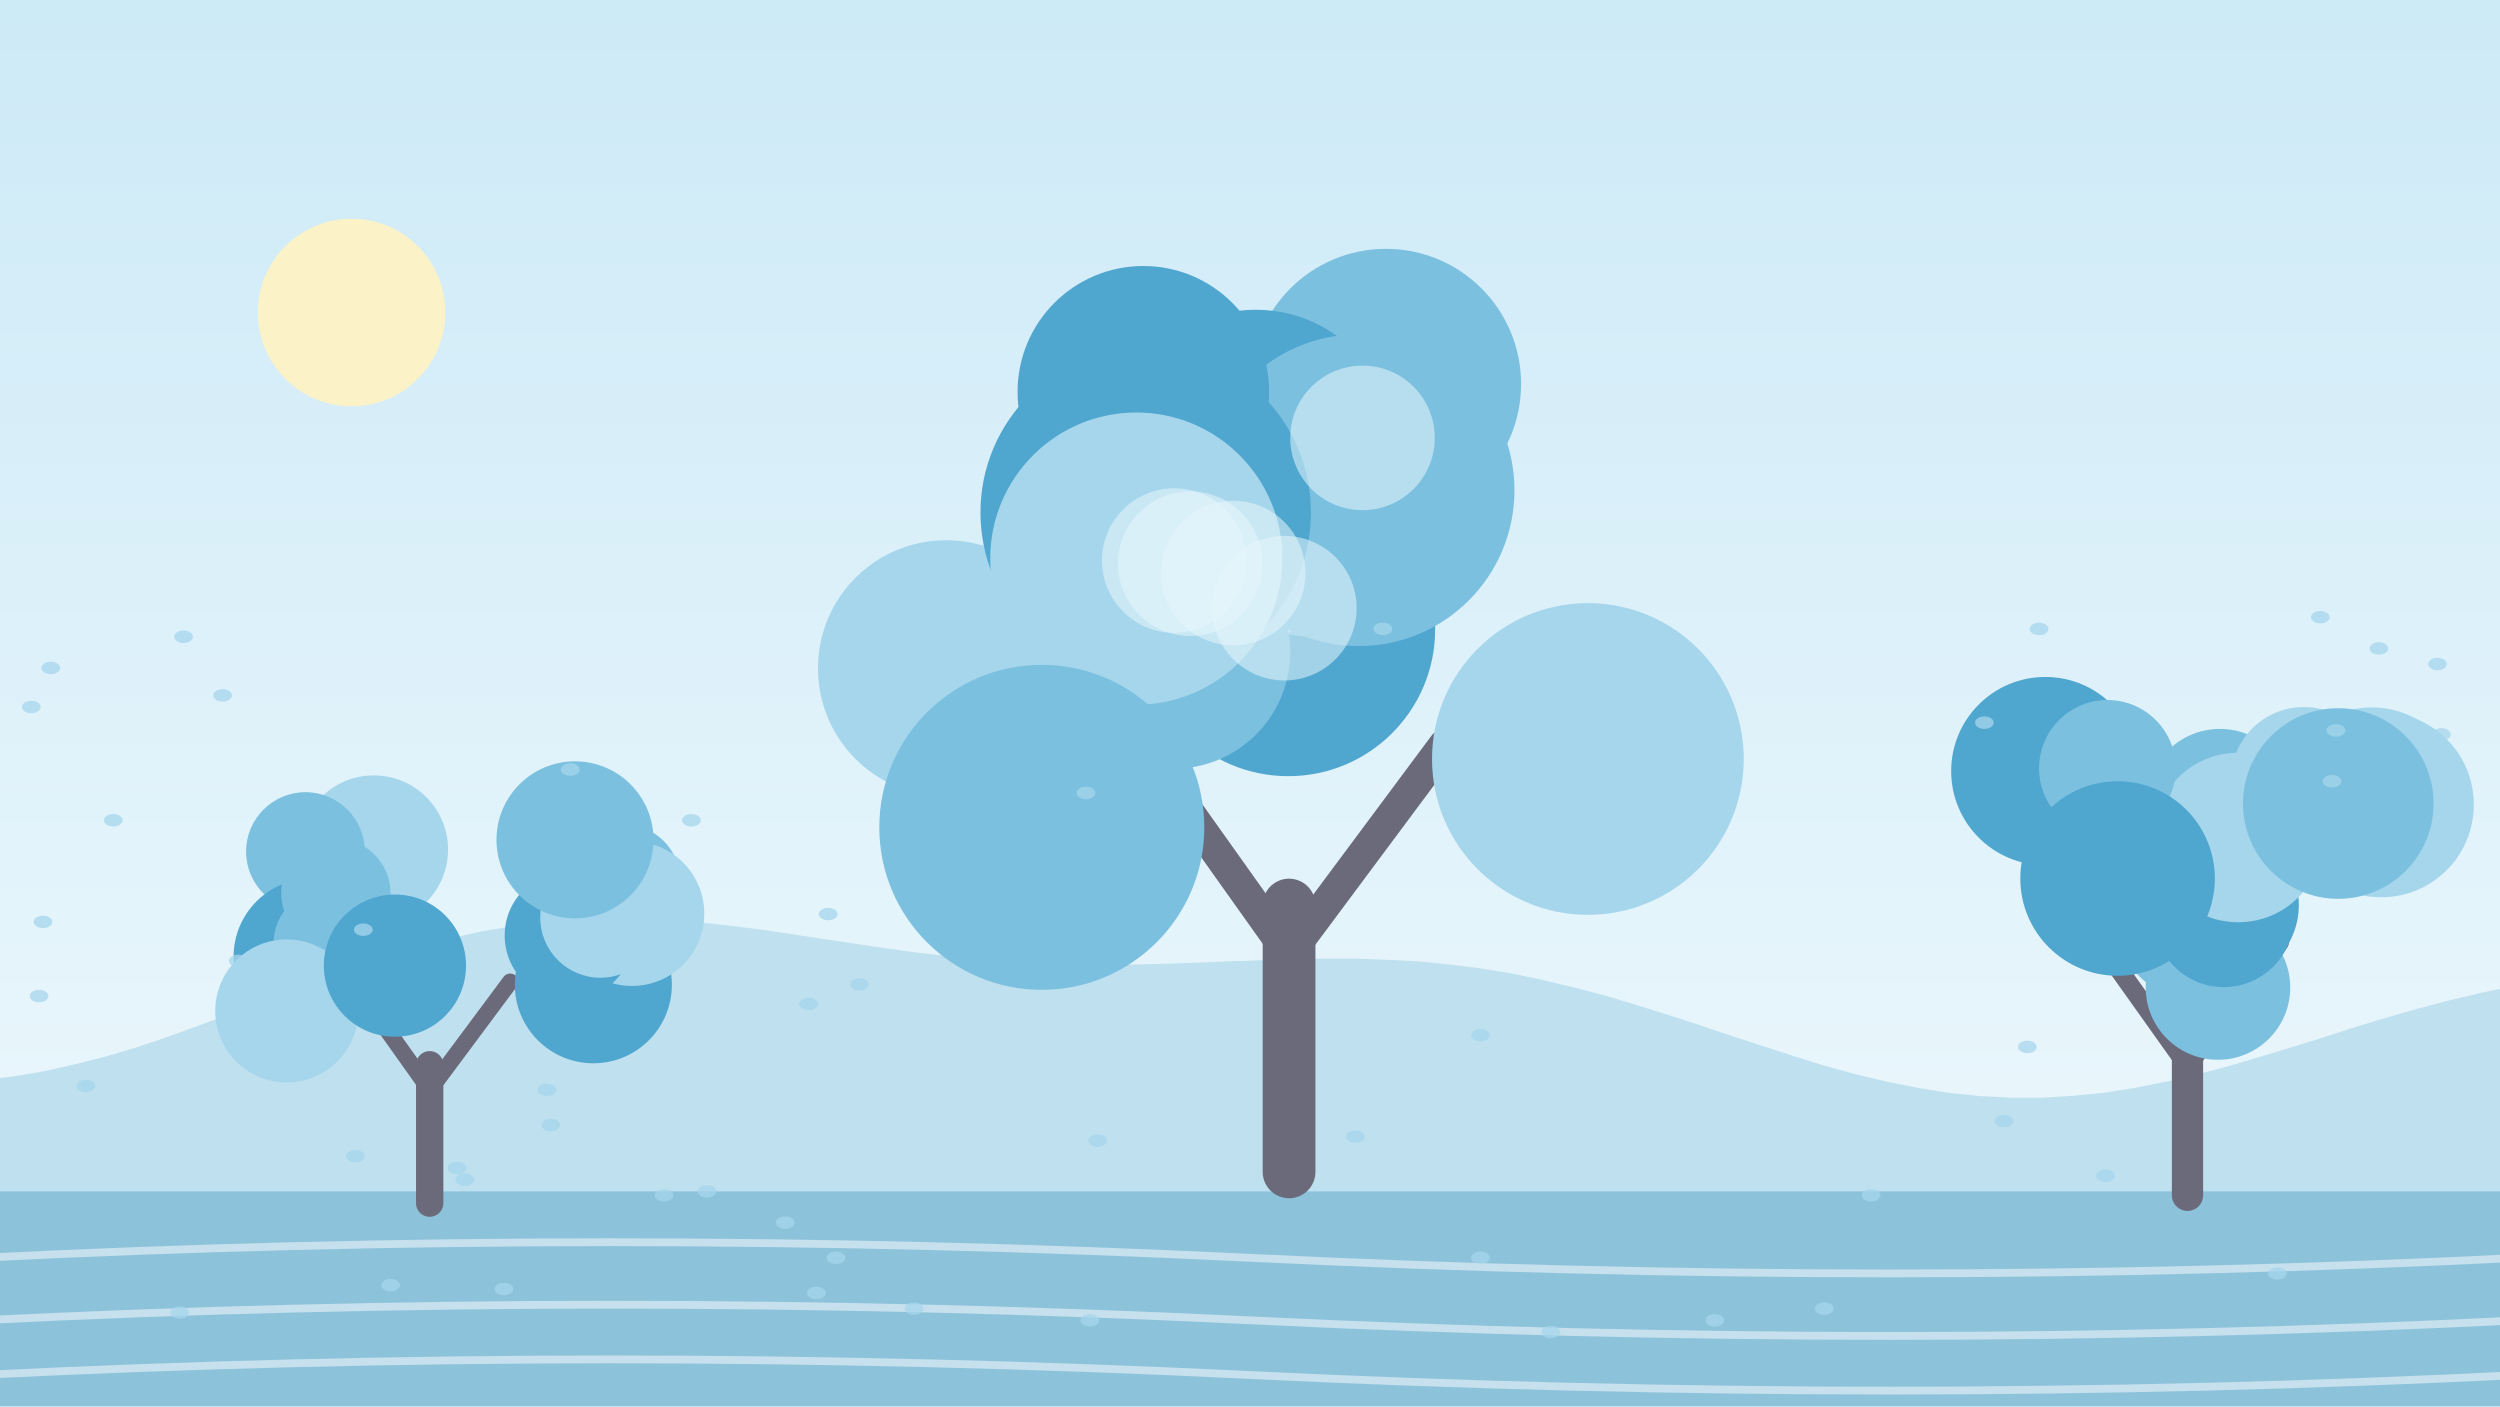
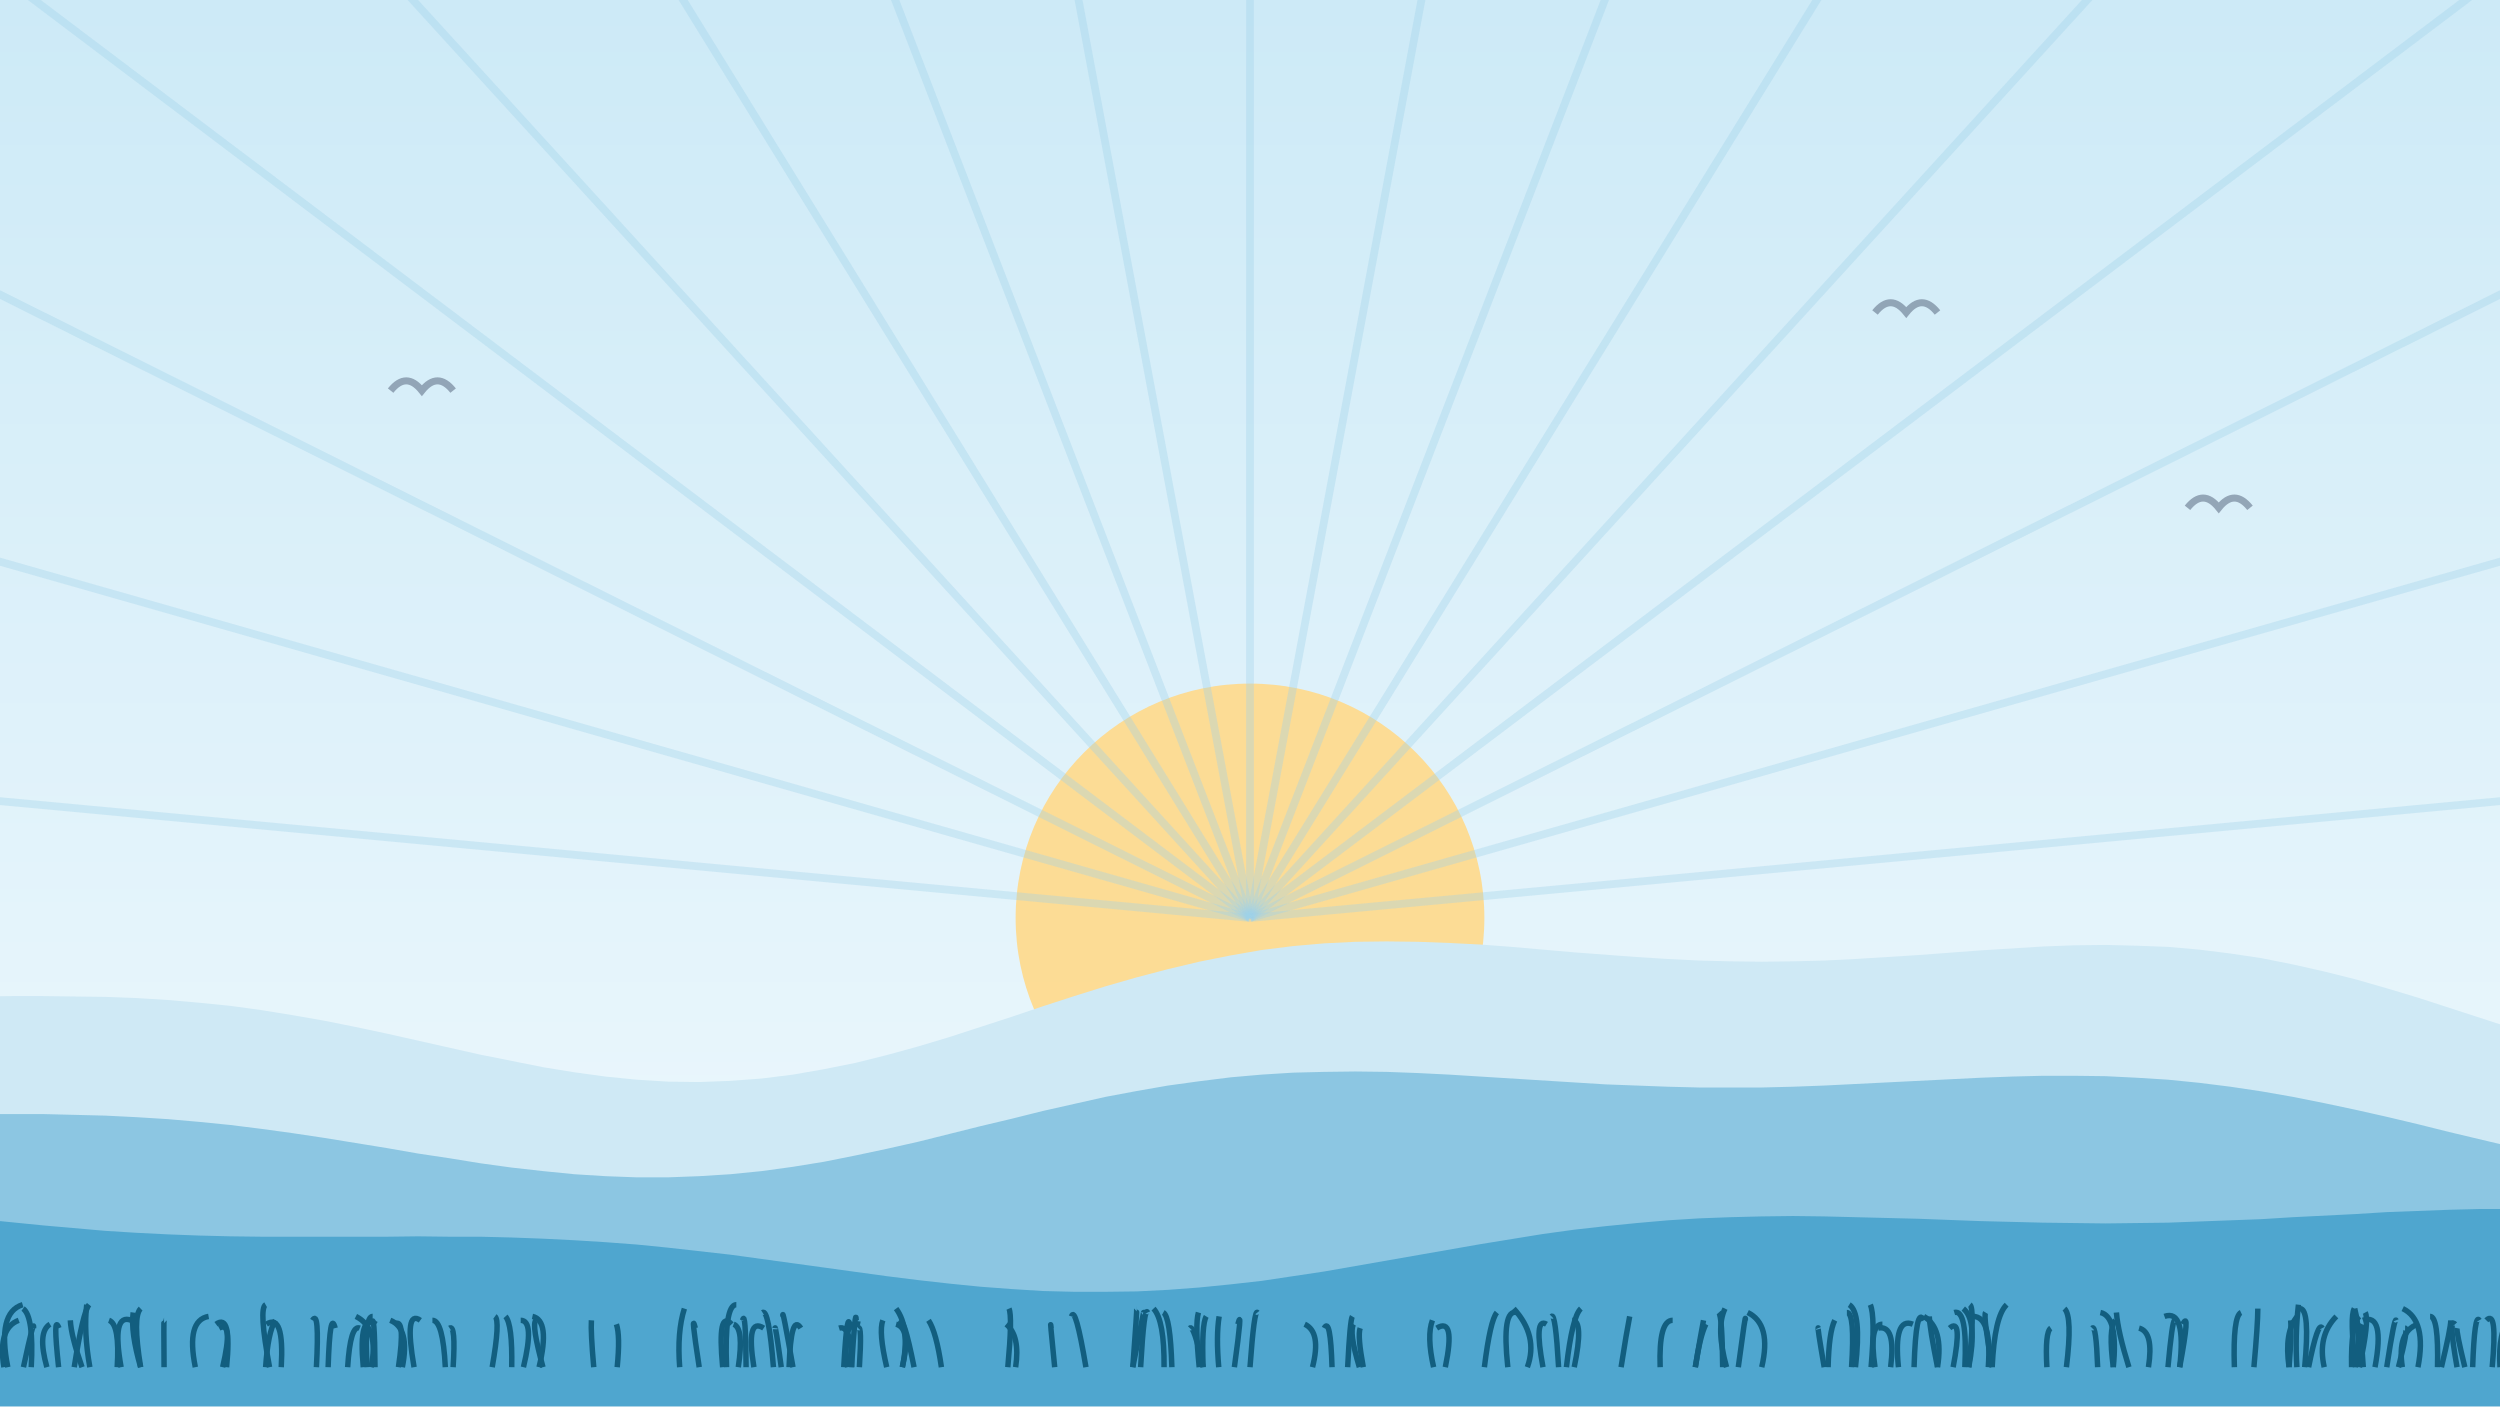
<svg xmlns="http://www.w3.org/2000/svg" viewBox="0 0 640 360" preserveAspectRatio="xMidYMax slice">
  <defs>
-     <linearGradient id="w108" x1="0" y1="0" x2="0" y2="1">
+     <linearGradient id="w105" x1="0" y1="0" x2="0" y2="1">
      <stop offset="0" stop-color="#cdeaf7" />
      <stop offset="1" stop-color="#f0f9fd" />
    </linearGradient>
  </defs>
-   <rect width="640" height="360" fill="url(#w108)" />
-   <circle cx="90" cy="80" r="24" fill="#fff4c2" opacity="0.9" />
-   <path d="M-5 360 L-5 255 L-5 276.6 L3 275.6 L11 274.3 L19 272.5 L27 270.5 L35 268.1 L43 265.4 L51 262.5 L59 259.5 L67 256.5 L75 253.4 L83 250.4 L91 247.5 L99 244.8 L107 242.4 L115 240.3 L123 238.5 L131 237.1 L139 236.0 L147 235.4 L155 235.1 L163 235.1 L171 235.5 L179 236.1 L187 237.0 L195 238.0 L203 239.2 L211 240.4 L219 241.6 L227 242.8 L235 243.9 L243 244.8 L251 245.6 L259 246.2 L267 246.6 L275 246.9 L283 247.0 L291 246.9 L299 246.7 L307 246.4 L315 246.1 L323 245.8 L331 245.5 L339 245.4 L347 245.4 L355 245.7 L363 246.1 L371 246.9 L379 247.9 L387 249.2 L395 250.9 L403 252.8 L411 254.9 L419 257.3 L427 259.8 L435 262.4 L443 265.1 L451 267.7 L459 270.3 L467 272.8 L475 275.0 L483 276.9 L491 278.5 L499 279.8 L507 280.6 L515 281.0 L523 281.0 L531 280.5 L539 279.7 L547 278.4 L555 276.8 L563 274.9 L571 272.8 L579 270.4 L587 268.0 L595 265.5 L603 262.9 L611 260.5 L619 258.2 L627 256.1 L635 254.2 L643 252.5 L645 360Z" fill="#bfe0ee" opacity="1" />
-   <rect y="305" width="640" height="60" fill="#8cc2da" />
-   <path d="M-5 322 Q155 314 320 322 T645 322" stroke="#fff" stroke-width="2" fill="none" opacity=".5" />
-   <path d="M-5 338 Q155 330 320 338 T645 338" stroke="#fff" stroke-width="2" fill="none" opacity=".5" />
-   <path d="M-5 352 Q155 344 320 352 T645 352" stroke="#fff" stroke-width="2" fill="none" opacity=".5" />
-   <path d="M330 300 L330 231.69" stroke="#6b6a7a" stroke-width="13.5" stroke-linecap="round" />
-   <path d="M330 244.11 L290.256 188.22" transform="translate(0,0)" stroke="#6b6a7a" stroke-width="8.1" stroke-linecap="round" fill="none" />
-   <path d="M330 244.11 L369.744 190.704" stroke="#6b6a7a" stroke-width="8.1" stroke-linecap="round" />
-   <circle cx="354.8" cy="98.3" r="34.6" fill="#7cc0e0" />
-   <circle cx="329.8" cy="161.1" r="37.6" fill="#4fa6cf" />
-   <circle cx="242.2" cy="171.1" r="32.8" fill="#a6d6ec" />
-   <circle cx="336.6" cy="123.2" r="39.8" fill="#7cc0e0" />
-   <circle cx="321.5" cy="114.8" r="35.5" fill="#4fa6cf" />
-   <circle cx="311.2" cy="131.6" r="35.8" fill="#a6d6ec" />
-   <circle cx="347.8" cy="125.5" r="39.9" fill="#7cc0e0" />
-   <circle cx="292.7" cy="100.3" r="32.2" fill="#4fa6cf" />
-   <circle cx="406.5" cy="194.3" r="39.9" fill="#a6d6ec" />
-   <circle cx="300.4" cy="166.9" r="29.9" fill="#7cc0e0" />
-   <circle cx="293.3" cy="131.2" r="42.3" fill="#4fa6cf" />
-   <circle cx="290.9" cy="143.0" r="37.4" fill="#a6d6ec" />
-   <circle cx="266.7" cy="211.8" r="41.6" fill="#7cc0e0" />
-   <circle cx="315.7" cy="146.7" r="18.5" fill="#e6f6fc" opacity=".55" />
-   <circle cx="328.8" cy="155.7" r="18.5" fill="#e6f6fc" opacity=".55" />
-   <circle cx="348.8" cy="112.1" r="18.5" fill="#e6f6fc" opacity=".55" />
-   <circle cx="304.7" cy="144.3" r="18.5" fill="#e6f6fc" opacity=".55" />
-   <circle cx="300.6" cy="143.5" r="18.5" fill="#e6f6fc" opacity=".55" />
-   <path d="M110 308 L110 272.58" stroke="#6b6a7a" stroke-width="7.0" stroke-linecap="round" />
-   <path d="M110 279.02 L89.392 250.04" transform="translate(0,0)" stroke="#6b6a7a" stroke-width="4.2" stroke-linecap="round" fill="none" />
-   <path d="M110 279.02 L130.608 251.328" stroke="#6b6a7a" stroke-width="4.2" stroke-linecap="round" />
-   <circle cx="159.8" cy="225.4" r="14.3" fill="#7cc0e0" />
-   <circle cx="151.9" cy="252.1" r="20.1" fill="#4fa6cf" />
-   <circle cx="95.7" cy="217.5" r="19.0" fill="#a6d6ec" />
-   <circle cx="78.2" cy="218.0" r="15.2" fill="#7cc0e0" />
-   <circle cx="79.8" cy="244.9" r="20.0" fill="#4fa6cf" />
-   <circle cx="161.8" cy="233.9" r="18.5" fill="#a6d6ec" />
-   <circle cx="84.1" cy="241.6" r="14.1" fill="#7cc0e0" />
-   <circle cx="145.7" cy="239.5" r="16.5" fill="#4fa6cf" />
-   <circle cx="73.4" cy="258.8" r="18.3" fill="#a6d6ec" />
-   <circle cx="86.0" cy="228.7" r="14.0" fill="#7cc0e0" />
-   <circle cx="101.1" cy="247.2" r="18.2" fill="#4fa6cf" />
-   <circle cx="153.7" cy="234.9" r="15.4" fill="#a6d6ec" />
-   <circle cx="147.2" cy="215.0" r="20.1" fill="#7cc0e0" />
-   <path d="M560 306 L560 265.52" stroke="#6b6a7a" stroke-width="8.0" stroke-linecap="round" />
-   <path d="M560 272.88 L536.448 239.76" transform="translate(0,0)" stroke="#6b6a7a" stroke-width="4.8" stroke-linecap="round" fill="none" />
-   <path d="M560 272.88 L583.552 241.232" stroke="#6b6a7a" stroke-width="4.8" stroke-linecap="round" />
-   <circle cx="561.7" cy="236.1" r="19.7" fill="#7cc0e0" />
-   <circle cx="568.8" cy="231.7" r="19.7" fill="#4fa6cf" />
-   <circle cx="607.2" cy="204.4" r="23.3" fill="#a6d6ec" />
-   <circle cx="567.8" cy="252.8" r="18.5" fill="#7cc0e0" />
-   <circle cx="569.3" cy="234.8" r="17.9" fill="#4fa6cf" />
-   <circle cx="609.6" cy="206.0" r="23.7" fill="#a6d6ec" />
-   <circle cx="568.3" cy="205.4" r="18.8" fill="#7cc0e0" />
-   <circle cx="523.6" cy="197.4" r="24.1" fill="#4fa6cf" />
-   <circle cx="573.0" cy="214.4" r="21.7" fill="#a6d6ec" />
-   <circle cx="539.5" cy="196.7" r="17.5" fill="#7cc0e0" />
-   <circle cx="542.1" cy="224.9" r="24.9" fill="#4fa6cf" />
-   <circle cx="589.8" cy="199.7" r="18.7" fill="#a6d6ec" />
-   <circle cx="598.6" cy="205.7" r="24.4" fill="#7cc0e0" />
-   <ellipse cx="479" cy="306" rx="2.4" ry="1.6" fill="#a6d6ec" opacity=".75" />
-   <ellipse cx="387" cy="218" rx="2.4" ry="1.6" fill="#a6d6ec" opacity=".75" />
-   <ellipse cx="146" cy="197" rx="2.4" ry="1.6" fill="#a6d6ec" opacity=".75" />
-   <ellipse cx="11" cy="236" rx="2.4" ry="1.6" fill="#a6d6ec" opacity=".75" />
-   <ellipse cx="519" cy="268" rx="2.4" ry="1.6" fill="#a6d6ec" opacity=".75" />
-   <ellipse cx="624" cy="170" rx="2.4" ry="1.6" fill="#a6d6ec" opacity=".75" />
-   <ellipse cx="347" cy="291" rx="2.4" ry="1.6" fill="#a6d6ec" opacity=".75" />
-   <ellipse cx="46" cy="336" rx="2.4" ry="1.6" fill="#a6d6ec" opacity=".75" />
-   <ellipse cx="393" cy="193" rx="2.4" ry="1.6" fill="#a6d6ec" opacity=".75" />
-   <ellipse cx="467" cy="335" rx="2.4" ry="1.6" fill="#a6d6ec" opacity=".75" />
-   <ellipse cx="437" cy="190" rx="2.4" ry="1.6" fill="#a6d6ec" opacity=".75" />
-   <ellipse cx="177" cy="210" rx="2.4" ry="1.6" fill="#a6d6ec" opacity=".75" />
-   <ellipse cx="57" cy="178" rx="2.4" ry="1.6" fill="#a6d6ec" opacity=".75" />
-   <ellipse cx="140" cy="279" rx="2.4" ry="1.6" fill="#a6d6ec" opacity=".75" />
-   <ellipse cx="609" cy="166" rx="2.4" ry="1.6" fill="#a6d6ec" opacity=".75" />
-   <ellipse cx="397" cy="341" rx="2.4" ry="1.6" fill="#a6d6ec" opacity=".75" />
-   <ellipse cx="109" cy="224" rx="2.4" ry="1.6" fill="#a6d6ec" opacity=".75" />
-   <ellipse cx="214" cy="322" rx="2.4" ry="1.6" fill="#a6d6ec" opacity=".75" />
-   <ellipse cx="234" cy="335" rx="2.4" ry="1.6" fill="#a6d6ec" opacity=".75" />
-   <ellipse cx="436" cy="172" rx="2.4" ry="1.6" fill="#a6d6ec" opacity=".75" />
-   <ellipse cx="278" cy="203" rx="2.4" ry="1.6" fill="#a6d6ec" opacity=".75" />
-   <ellipse cx="411" cy="221" rx="2.4" ry="1.6" fill="#a6d6ec" opacity=".75" />
-   <ellipse cx="354" cy="161" rx="2.4" ry="1.6" fill="#a6d6ec" opacity=".75" />
-   <ellipse cx="209" cy="331" rx="2.4" ry="1.6" fill="#a6d6ec" opacity=".75" />
-   <ellipse cx="10" cy="255" rx="2.4" ry="1.6" fill="#a6d6ec" opacity=".75" />
-   <ellipse cx="61" cy="246" rx="2.4" ry="1.6" fill="#a6d6ec" opacity=".75" />
-   <ellipse cx="508" cy="185" rx="2.4" ry="1.6" fill="#a6d6ec" opacity=".75" />
-   <ellipse cx="29" cy="210" rx="2.4" ry="1.6" fill="#a6d6ec" opacity=".75" />
-   <ellipse cx="439" cy="338" rx="2.4" ry="1.6" fill="#a6d6ec" opacity=".75" />
-   <ellipse cx="119" cy="302" rx="2.4" ry="1.6" fill="#a6d6ec" opacity=".75" />
-   <ellipse cx="8" cy="181" rx="2.4" ry="1.6" fill="#a6d6ec" opacity=".75" />
-   <ellipse cx="597" cy="200" rx="2.4" ry="1.6" fill="#a6d6ec" opacity=".75" />
-   <ellipse cx="212" cy="234" rx="2.4" ry="1.6" fill="#a6d6ec" opacity=".75" />
-   <ellipse cx="13" cy="171" rx="2.4" ry="1.6" fill="#a6d6ec" opacity=".75" />
-   <ellipse cx="141" cy="288" rx="2.4" ry="1.6" fill="#a6d6ec" opacity=".75" />
-   <ellipse cx="22" cy="278" rx="2.4" ry="1.6" fill="#a6d6ec" opacity=".75" />
-   <ellipse cx="91" cy="296" rx="2.4" ry="1.6" fill="#a6d6ec" opacity=".75" />
-   <ellipse cx="513" cy="287" rx="2.4" ry="1.6" fill="#a6d6ec" opacity=".75" />
-   <ellipse cx="207" cy="257" rx="2.4" ry="1.6" fill="#a6d6ec" opacity=".75" />
-   <ellipse cx="75" cy="251" rx="2.4" ry="1.6" fill="#a6d6ec" opacity=".75" />
-   <ellipse cx="201" cy="313" rx="2.4" ry="1.6" fill="#a6d6ec" opacity=".75" />
-   <ellipse cx="100" cy="329" rx="2.4" ry="1.6" fill="#a6d6ec" opacity=".75" />
-   <ellipse cx="598" cy="187" rx="2.4" ry="1.6" fill="#a6d6ec" opacity=".75" />
-   <ellipse cx="181" cy="305" rx="2.4" ry="1.6" fill="#a6d6ec" opacity=".75" />
-   <ellipse cx="47" cy="163" rx="2.4" ry="1.6" fill="#a6d6ec" opacity=".75" />
-   <ellipse cx="281" cy="292" rx="2.4" ry="1.6" fill="#a6d6ec" opacity=".75" />
-   <ellipse cx="625" cy="188" rx="2.4" ry="1.6" fill="#a6d6ec" opacity=".75" />
-   <ellipse cx="279" cy="338" rx="2.4" ry="1.6" fill="#a6d6ec" opacity=".75" />
-   <ellipse cx="594" cy="158" rx="2.4" ry="1.6" fill="#a6d6ec" opacity=".75" />
-   <ellipse cx="129" cy="330" rx="2.4" ry="1.6" fill="#a6d6ec" opacity=".75" />
-   <ellipse cx="417" cy="210" rx="2.4" ry="1.6" fill="#a6d6ec" opacity=".75" />
-   <ellipse cx="170" cy="306" rx="2.4" ry="1.6" fill="#a6d6ec" opacity=".75" />
-   <ellipse cx="522" cy="161" rx="2.4" ry="1.6" fill="#a6d6ec" opacity=".75" />
-   <ellipse cx="379" cy="322" rx="2.4" ry="1.6" fill="#a6d6ec" opacity=".75" />
-   <ellipse cx="539" cy="301" rx="2.4" ry="1.6" fill="#a6d6ec" opacity=".75" />
-   <ellipse cx="583" cy="326" rx="2.4" ry="1.6" fill="#a6d6ec" opacity=".75" />
-   <ellipse cx="93" cy="238" rx="2.4" ry="1.6" fill="#a6d6ec" opacity=".75" />
-   <ellipse cx="117" cy="299" rx="2.4" ry="1.6" fill="#a6d6ec" opacity=".75" />
-   <ellipse cx="379" cy="265" rx="2.4" ry="1.6" fill="#a6d6ec" opacity=".75" />
-   <ellipse cx="220" cy="252" rx="2.4" ry="1.6" fill="#a6d6ec" opacity=".75" />
+   <rect width="640" height="360" fill="url(#w105)" />
+   <circle cx="320" cy="235" r="60" fill="#ffd98a" opacity="0.9" />
+   <path d="M320 235 L748 195" stroke="#9fd0e8" stroke-width="2" opacity="0.35" />
+   <path d="M320 235 L734 117" stroke="#9fd0e8" stroke-width="2" opacity="0.35" />
+   <path d="M320 235 L705 43" stroke="#9fd0e8" stroke-width="2" opacity="0.35" />
+   <path d="M320 235 L663 -24" stroke="#9fd0e8" stroke-width="2" opacity="0.35" />
+   <path d="M320 235 L610 -83" stroke="#9fd0e8" stroke-width="2" opacity="0.35" />
+   <path d="M320 235 L546 -131" stroke="#9fd0e8" stroke-width="2" opacity="0.35" />
+   <path d="M320 235 L475 -166" stroke="#9fd0e8" stroke-width="2" opacity="0.35" />
+   <path d="M320 235 L399 -188" stroke="#9fd0e8" stroke-width="2" opacity="0.35" />
+   <path d="M320 235 L320 -195" stroke="#9fd0e8" stroke-width="2" opacity="0.35" />
+   <path d="M320 235 L241 -188" stroke="#9fd0e8" stroke-width="2" opacity="0.35" />
+   <path d="M320 235 L165 -166" stroke="#9fd0e8" stroke-width="2" opacity="0.35" />
+   <path d="M320 235 L94 -131" stroke="#9fd0e8" stroke-width="2" opacity="0.35" />
+   <path d="M320 235 L30 -83" stroke="#9fd0e8" stroke-width="2" opacity="0.35" />
+   <path d="M320 235 L-23 -24" stroke="#9fd0e8" stroke-width="2" opacity="0.35" />
+   <path d="M320 235 L-65 43" stroke="#9fd0e8" stroke-width="2" opacity="0.35" />
+   <path d="M320 235 L-94 117" stroke="#9fd0e8" stroke-width="2" opacity="0.35" />
+   <path d="M320 235 L-108 195" stroke="#9fd0e8" stroke-width="2" opacity="0.35" />
+   <path d="M-5 360 L-5 255 L-5 255.1 L3 255.0 L11 255.0 L19 255.1 L27 255.2 L35 255.5 L43 256.0 L51 256.7 L59 257.5 L67 258.6 L75 259.9 L83 261.3 L91 262.9 L99 264.6 L107 266.4 L115 268.2 L123 270.0 L131 271.6 L139 273.2 L147 274.5 L155 275.6 L163 276.4 L171 276.9 L179 277.0 L187 276.7 L195 276.1 L203 275.1 L211 273.7 L219 272.1 L227 270.1 L235 267.9 L243 265.5 L251 262.9 L259 260.3 L267 257.6 L275 255.0 L283 252.5 L291 250.2 L299 248.1 L307 246.2 L315 244.6 L323 243.2 L331 242.2 L339 241.5 L347 241.1 L355 241.0 L363 241.1 L371 241.4 L379 241.8 L387 242.4 L395 243.1 L403 243.8 L411 244.4 L419 245.0 L427 245.5 L435 245.9 L443 246.1 L451 246.2 L459 246.1 L467 245.9 L475 245.5 L483 245.0 L491 244.5 L499 243.9 L507 243.3 L515 242.8 L523 242.3 L531 242.0 L539 241.9 L547 242.1 L555 242.4 L563 243.1 L571 244.1 L579 245.3 L587 246.9 L595 248.7 L603 250.7 L611 253.0 L619 255.4 L627 258.0 L635 260.6 L643 263.2 L645 360Z" fill="#cfe9f5" opacity="1" />
+   <path d="M-5 360 L-5 285 L-5 285.2 L3 285.2 L11 285.2 L19 285.4 L27 285.6 L35 286.0 L43 286.5 L51 287.2 L59 288.0 L67 289.0 L75 290.1 L83 291.3 L91 292.6 L99 293.9 L107 295.3 L115 296.5 L123 297.8 L131 298.9 L139 299.8 L147 300.6 L155 301.1 L163 301.4 L171 301.4 L179 301.1 L187 300.6 L195 299.8 L203 298.7 L211 297.4 L219 295.8 L227 294.1 L235 292.3 L243 290.3 L251 288.3 L259 286.4 L267 284.4 L275 282.6 L283 280.8 L291 279.3 L299 277.9 L307 276.8 L315 275.8 L323 275.1 L331 274.6 L339 274.4 L347 274.3 L355 274.4 L363 274.7 L371 275.1 L379 275.6 L387 276.1 L395 276.6 L403 277.1 L411 277.6 L419 277.9 L427 278.2 L435 278.4 L443 278.4 L451 278.4 L459 278.2 L467 277.9 L475 277.5 L483 277.1 L491 276.7 L499 276.3 L507 275.9 L515 275.6 L523 275.4 L531 275.4 L539 275.5 L547 275.9 L555 276.4 L563 277.2 L571 278.2 L579 279.4 L587 280.8 L595 282.4 L603 284.1 L611 285.9 L619 287.8 L627 289.8 L635 291.7 L643 293.6 L645 360Z" fill="#8cc6e2" opacity="1" />
+   <path d="M-5 360 L-5 318 L-5 312.1 L3 312.9 L11 313.7 L19 314.4 L27 315.1 L35 315.6 L43 316.0 L51 316.3 L59 316.5 L67 316.6 L75 316.6 L83 316.6 L91 316.6 L99 316.6 L107 316.5 L115 316.6 L123 316.6 L131 316.8 L139 317.1 L147 317.5 L155 318.0 L163 318.6 L171 319.4 L179 320.3 L187 321.2 L195 322.3 L203 323.4 L211 324.5 L219 325.6 L227 326.7 L235 327.7 L243 328.6 L251 329.4 L259 330.0 L267 330.5 L275 330.7 L283 330.7 L291 330.6 L299 330.2 L307 329.6 L315 328.8 L323 327.9 L331 326.7 L339 325.5 L347 324.1 L355 322.7 L363 321.3 L371 319.9 L379 318.5 L387 317.2 L395 315.9 L403 314.8 L411 313.9 L419 313.1 L427 312.4 L435 311.9 L443 311.6 L451 311.4 L459 311.3 L467 311.4 L475 311.6 L483 311.8 L491 312.0 L499 312.3 L507 312.6 L515 312.8 L523 313.0 L531 313.1 L539 313.2 L547 313.1 L555 313.0 L563 312.7 L571 312.4 L579 312.1 L587 311.6 L595 311.2 L603 310.8 L611 310.3 L619 310.0 L627 309.7 L635 309.5 L643 309.5 L645 360Z" fill="#4fa6cf" opacity="1" />
+   <path d="M399 350 q-0.8 -14 -1.8 -13" stroke="#125e7f" stroke-width="1.4" fill="none" />
+   <path d="M475 350 q1.6 -14 -1.6 -16" stroke="#125e7f" stroke-width="1.4" fill="none" />
+   <path d="M509 350 q0.9 -13 -3.9 -13" stroke="#125e7f" stroke-width="1.4" fill="none" />
+   <path d="M603 350 q-1.5 -13 -0.3 -15" stroke="#125e7f" stroke-width="1.4" fill="none" />
+   <path d="M474 350 q0.9 -14 -1.2 -14" stroke="#125e7f" stroke-width="1.4" fill="none" />
+   <path d="M590 350 q1.4 -15 -1.2 -15" stroke="#125e7f" stroke-width="1.4" fill="none" />
+   <path d="M19 350 q2.2 -14 3.8 -16" stroke="#125e7f" stroke-width="1.4" fill="none" />
+   <path d="M298 350 q0.1 -12 -2.7 -15" stroke="#125e7f" stroke-width="1.4" fill="none" />
+   <path d="M604 350 q2.6 -12 1.5 -14" stroke="#125e7f" stroke-width="1.4" fill="none" />
+   <path d="M415 350 q1.4 -9 2.2 -13" stroke="#125e7f" stroke-width="1.4" fill="none" />
+   <path d="M577 350 q1.0 -11 1.0 -15" stroke="#125e7f" stroke-width="1.4" fill="none" />
+   <path d="M72 350 q0.8 -14 -3.8 -11" stroke="#125e7f" stroke-width="1.4" fill="none" />
+   <path d="M300 350 q-0.4 -13 -2.2 -14" stroke="#125e7f" stroke-width="1.4" fill="none" />
+   <path d="M158 350 q0.8 -8 -0.2 -11" stroke="#125e7f" stroke-width="1.4" fill="none" />
+   <path d="M348 350 q-2.7 -9 -1.5 -11" stroke="#125e7f" stroke-width="1.4" fill="none" />
+   <path d="M367 350 q-1.8 -8 -0.3 -12" stroke="#125e7f" stroke-width="1.4" fill="none" />
+   <path d="M8 350 q0.7 -13 -2.1 -15" stroke="#125e7f" stroke-width="1.4" fill="none" />
+   <path d="M139 350 q-3.0 -11 -1.8 -12" stroke="#125e7f" stroke-width="1.4" fill="none" />
+   <path d="M179 350 q-2.3 -15 -1.0 -10" stroke="#125e7f" stroke-width="1.4" fill="none" />
+   <path d="M586 350 q0.7 -9 0.4 -12" stroke="#125e7f" stroke-width="1.4" fill="none" />
+   <path d="M490 350 q0.5 -16 2.5 -12" stroke="#125e7f" stroke-width="1.4" fill="none" />
+   <path d="M102 350 q1.9 -13 -1.0 -11" stroke="#125e7f" stroke-width="1.4" fill="none" />
+   <path d="M510 350 q0.6 -13 3.7 -16" stroke="#125e7f" stroke-width="1.4" fill="none" />
+   <path d="M89 350 q0.7 -11 3.1 -10" stroke="#125e7f" stroke-width="1.4" fill="none" />
+   <path d="M395 350 q-2.4 -13 0.9 -11" stroke="#125e7f" stroke-width="1.4" fill="none" />
+   <path d="M81 350 q0.8 -15 -1.0 -12" stroke="#125e7f" stroke-width="1.4" fill="none" />
+   <path d="M1 350 q-1.6 -10 3.8 -12" stroke="#125e7f" stroke-width="1.4" fill="none" />
+   <path d="M558 350 q2.8 -15 0.8 -11" stroke="#125e7f" stroke-width="1.4" fill="none" />
+   <path d="M134 350 q2.9 -12 -0.7 -12" stroke="#125e7f" stroke-width="1.4" fill="none" />
+   <path d="M138 350 q2.9 -12 -1.7 -13" stroke="#125e7f" stroke-width="1.4" fill="none" />
+   <path d="M629 350 q-2.3 -13 -0.5 -11" stroke="#125e7f" stroke-width="1.4" fill="none" />
+   <path d="M558 350 q1.7 -15 -3.9 -13" stroke="#125e7f" stroke-width="1.4" fill="none" />
+   <path d="M185 350 q-1.4 -15 2.3 -11" stroke="#125e7f" stroke-width="1.4" fill="none" />
+   <path d="M615 350 q-1.4 -9 3.9 -11" stroke="#125e7f" stroke-width="1.4" fill="none" />
+   <path d="M345 350 q0.6 -12 1.2 -13" stroke="#125e7f" stroke-width="1.4" fill="none" />
+   <path d="M434 350 q1.5 -9 2.1 -12" stroke="#125e7f" stroke-width="1.4" fill="none" />
+   <path d="M131 350 q0.2 -11 -1.6 -13" stroke="#125e7f" stroke-width="1.4" fill="none" />
+   <path d="M602 350 q-0.2 -11 2.0 -13" stroke="#125e7f" stroke-width="1.4" fill="none" />
+   <path d="M442 350 q-2.8 -10 -0.4 -15" stroke="#125e7f" stroke-width="1.4" fill="none" />
+   <path d="M619 350 q2.3 -12 -3.9 -15" stroke="#125e7f" stroke-width="1.4" fill="none" />
+   <path d="M572 350 q-0.4 -13 1.7 -14" stroke="#125e7f" stroke-width="1.4" fill="none" />
+   <path d="M191 350 q-0.1 -15 -0.9 -12" stroke="#125e7f" stroke-width="1.4" fill="none" />
+   <path d="M231 350 q2.1 -10 -1.6 -15" stroke="#125e7f" stroke-width="1.4" fill="none" />
+   <path d="M106 350 q-2.6 -15 1.6 -12" stroke="#125e7f" stroke-width="1.4" fill="none" />
+   <path d="M93 350 q-1.3 -14 3.3 -11" stroke="#125e7f" stroke-width="1.4" fill="none" />
+   <path d="M42 350 q-0.1 -12 -0.0 -12" stroke="#125e7f" stroke-width="1.4" fill="none" />
+   <path d="M193 350 q-2.1 -13 2.5 -10" stroke="#125e7f" stroke-width="1.4" fill="none" />
+   <path d="M386 350 q-1.6 -15 2.3 -14" stroke="#125e7f" stroke-width="1.4" fill="none" />
+   <path d="M2 350 q-2.8 -14 3.8 -16" stroke="#125e7f" stroke-width="1.4" fill="none" />
+   <path d="M434 350 q1.2 -8 2.7 -11" stroke="#125e7f" stroke-width="1.4" fill="none" />
+   <path d="M216 350 q0.9 -16 1.7 -10" stroke="#125e7f" stroke-width="1.4" fill="none" />
+   <path d="M198 350 q-1.2 -15 -2.8 -14" stroke="#125e7f" stroke-width="1.4" fill="none" />
+   <path d="M524 350 q-0.5 -9 1.0 -10" stroke="#125e7f" stroke-width="1.4" fill="none" />
+   <path d="M308 350 q-2.4 -11 -3.4 -10" stroke="#125e7f" stroke-width="1.4" fill="none" />
+   <path d="M202 350 q0.5 -14 3.0 -10" stroke="#125e7f" stroke-width="1.4" fill="none" />
+   <path d="M308 350 q-0.4 -11 0.8 -13" stroke="#125e7f" stroke-width="1.4" fill="none" />
+   <path d="M451 350 q2.6 -11 -3.6 -14" stroke="#125e7f" stroke-width="1.4" fill="none" />
+   <path d="M36 350 q-2.1 -13 0.0 -15" stroke="#125e7f" stroke-width="1.4" fill="none" />
+   <path d="M624 350 q0.3 -13 -1.9 -13" stroke="#125e7f" stroke-width="1.4" fill="none" />
+   <path d="M15 350 q-1.5 -14 0.1 -10" stroke="#125e7f" stroke-width="1.4" fill="none" />
+   <path d="M480 350 q-1.6 -11 1.9 -11" stroke="#125e7f" stroke-width="1.4" fill="none" />
+   <path d="M541 350 q1.3 -13 -3.3 -14" stroke="#125e7f" stroke-width="1.4" fill="none" />
+   <path d="M12 350 q-2.5 -9 0.8 -11" stroke="#125e7f" stroke-width="1.4" fill="none" />
+   <path d="M504 350 q2.3 -12 -1.4 -15" stroke="#125e7f" stroke-width="1.4" fill="none" />
+   <path d="M234 350 q-2.8 -14 -3.6 -11" stroke="#125e7f" stroke-width="1.4" fill="none" />
+   <path d="M370 350 q2.7 -13 -2.2 -10" stroke="#125e7f" stroke-width="1.4" fill="none" />
+   <path d="M6 350 q2.8 -13 2.6 -10" stroke="#125e7f" stroke-width="1.4" fill="none" />
+   <path d="M30 350 q0.7 -11 -2.1 -12" stroke="#125e7f" stroke-width="1.4" fill="none" />
+   <path d="M116 350 q0.7 -11 -0.9 -10" stroke="#125e7f" stroke-width="1.4" fill="none" />
+   <path d="M611 350 q2.0 -13 2.4 -12" stroke="#125e7f" stroke-width="1.4" fill="none" />
+   <path d="M126 350 q2.1 -12 0.7 -13" stroke="#125e7f" stroke-width="1.4" fill="none" />
+   <path d="M484 350 q1.4 -11 -3.2 -10" stroke="#125e7f" stroke-width="1.4" fill="none" />
+   <path d="M595 350 q-1.8 -8 3.1 -13" stroke="#125e7f" stroke-width="1.4" fill="none" />
+   <path d="M603 350 q1.6 -8 -0.2 -15" stroke="#125e7f" stroke-width="1.4" fill="none" />
+   <path d="M220 350 q0.7 -11 -0.3 -10" stroke="#125e7f" stroke-width="1.4" fill="none" />
+   <path d="M227 350 q-2.1 -9 -1.0 -12" stroke="#125e7f" stroke-width="1.4" fill="none" />
+   <path d="M336 350 q2.3 -9 -2.0 -11" stroke="#125e7f" stroke-width="1.4" fill="none" />
+   <path d="M496 350 q-2.0 -10 -2.1 -13" stroke="#125e7f" stroke-width="1.4" fill="none" />
+   <path d="M69 350 q-2.8 -15 -1.0 -16" stroke="#125e7f" stroke-width="1.4" fill="none" />
+   <path d="M479 350 q1.1 -13 -0.2 -16" stroke="#125e7f" stroke-width="1.4" fill="none" />
+   <path d="M510 350 q-2.3 -13 -1.7 -14" stroke="#125e7f" stroke-width="1.4" fill="none" />
+   <path d="M550 350 q1.4 -9 -2.4 -10" stroke="#125e7f" stroke-width="1.4" fill="none" />
+   <path d="M23 350 q-1.6 -9 -0.8 -16" stroke="#125e7f" stroke-width="1.4" fill="none" />
+   <path d="M605 350 q-0.8 -10 -0.3 -11" stroke="#125e7f" stroke-width="1.4" fill="none" />
+   <path d="M58 350 q1.4 -14 -2.7 -11" stroke="#125e7f" stroke-width="1.4" fill="none" />
+   <path d="M218 350 q1.0 -16 1.2 -12" stroke="#125e7f" stroke-width="1.4" fill="none" />
+   <path d="M391 350 q2.9 -8 -3.5 -15" stroke="#125e7f" stroke-width="1.4" fill="none" />
+   <path d="M588 350 q-0.5 -8 0.4 -16" stroke="#125e7f" stroke-width="1.4" fill="none" />
+   <path d="M218 350 q0.1 -11 -3.2 -10" stroke="#125e7f" stroke-width="1.4" fill="none" />
+   <path d="M591 350 q2.4 -12 3.5 -10" stroke="#125e7f" stroke-width="1.4" fill="none" />
+   <path d="M349 350 q-1.5 -8 -0.8 -10" stroke="#125e7f" stroke-width="1.4" fill="none" />
+   <path d="M200 350 q-1.5 -11 -1.6 -10" stroke="#125e7f" stroke-width="1.4" fill="none" />
+   <path d="M203 350 q-2.8 -16 -2.6 -13" stroke="#125e7f" stroke-width="1.4" fill="none" />
+   <path d="M114 350 q-0.6 -12 -3.3 -12" stroke="#125e7f" stroke-width="1.4" fill="none" />
+   <path d="M50 350 q-2.4 -12 3.4 -13" stroke="#125e7f" stroke-width="1.4" fill="none" />
+   <path d="M95 350 q2.1 -10 -3.9 -13" stroke="#125e7f" stroke-width="1.4" fill="none" />
+   <path d="M441 350 q-0.1 -13 -1.0 -14" stroke="#125e7f" stroke-width="1.4" fill="none" />
+   <path d="M638 350 q1.4 -15 -1.5 -12" stroke="#125e7f" stroke-width="1.4" fill="none" />
+   <path d="M103 350 q2.0 -10 -3.1 -12" stroke="#125e7f" stroke-width="1.4" fill="none" />
+   <path d="M31 350 q-2.5 -14 2.6 -12" stroke="#125e7f" stroke-width="1.4" fill="none" />
+   <path d="M631 350 q-2.2 -9 -2.0 -10" stroke="#125e7f" stroke-width="1.4" fill="none" />
+   <path d="M341 350 q-0.4 -13 -2.0 -10" stroke="#125e7f" stroke-width="1.4" fill="none" />
+   <path d="M260 350 q1.2 -8 -2.4 -11" stroke="#125e7f" stroke-width="1.4" fill="none" />
+   <path d="M152 350 q-0.8 -9 -0.6 -12" stroke="#125e7f" stroke-width="1.4" fill="none" />
+   <path d="M380 350 q1.5 -12 3.2 -14" stroke="#125e7f" stroke-width="1.4" fill="none" />
+   <path d="M529 350 q1.6 -13 -0.5 -15" stroke="#125e7f" stroke-width="1.4" fill="none" />
+   <path d="M292 350 q0.9 -16 1.8 -14" stroke="#125e7f" stroke-width="1.4" fill="none" />
+   <path d="M270 350 q-1.4 -14 -0.9 -10" stroke="#125e7f" stroke-width="1.4" fill="none" />
+   <path d="M36 350 q-2.6 -9 -1.9 -14" stroke="#125e7f" stroke-width="1.4" fill="none" />
+   <path d="M586 350 q-1.3 -9 2.1 -13" stroke="#125e7f" stroke-width="1.4" fill="none" />
+   <path d="M21 350 q-2.8 -8 -3.0 -12" stroke="#125e7f" stroke-width="1.4" fill="none" />
+   <path d="M316 350 q2.2 -16 0.9 -11" stroke="#125e7f" stroke-width="1.4" fill="none" />
+   <path d="M537 350 q-0.4 -11 -1.4 -10" stroke="#125e7f" stroke-width="1.4" fill="none" />
+   <path d="M84 350 q0.5 -15 1.8 -10" stroke="#125e7f" stroke-width="1.4" fill="none" />
+   <path d="M468 350 q0.2 -9 1.7 -12" stroke="#125e7f" stroke-width="1.4" fill="none" />
+   <path d="M608 350 q2.6 -14 -3.1 -12" stroke="#125e7f" stroke-width="1.4" fill="none" />
+   <path d="M403 350 q2.5 -12 -0.5 -12" stroke="#125e7f" stroke-width="1.4" fill="none" />
+   <path d="M504 350 q1.6 -15 0.3 -16" stroke="#125e7f" stroke-width="1.4" fill="none" />
+   <path d="M68 350 q0.6 -9 2.5 -12" stroke="#125e7f" stroke-width="1.4" fill="none" />
+   <path d="M278 350 q-2.7 -16 -3.7 -13" stroke="#125e7f" stroke-width="1.4" fill="none" />
+   <path d="M96 350 q-0.1 -15 -0.9 -11" stroke="#125e7f" stroke-width="1.4" fill="none" />
+   <path d="M541 350 q-1.3 -10 0.5 -12" stroke="#125e7f" stroke-width="1.4" fill="none" />
+   <path d="M189 350 q1.5 -10 -1.2 -11" stroke="#125e7f" stroke-width="1.4" fill="none" />
+   <path d="M290 350 q2.9 -15 2.8 -14" stroke="#125e7f" stroke-width="1.4" fill="none" />
+   <path d="M640 350 q-0.6 -9 2.7 -13" stroke="#125e7f" stroke-width="1.4" fill="none" />
+   <path d="M545 350 q-2.8 -9 -3.2 -14" stroke="#125e7f" stroke-width="1.4" fill="none" />
+   <path d="M625 350 q2.4 -10 2.4 -12" stroke="#125e7f" stroke-width="1.4" fill="none" />
+   <path d="M290 350 q1.1 -15 1.0 -15" stroke="#125e7f" stroke-width="1.4" fill="none" />
+   <path d="M312 350 q-0.7 -8 0.1 -13" stroke="#125e7f" stroke-width="1.4" fill="none" />
+   <path d="M467 350 q-1.9 -11 -1.5 -10" stroke="#125e7f" stroke-width="1.4" fill="none" />
+   <path d="M307 350 q-1.1 -11 -0.2 -14" stroke="#125e7f" stroke-width="1.4" fill="none" />
+   <path d="M186 350 q-0.6 -16 2.5 -16" stroke="#125e7f" stroke-width="1.4" fill="none" />
+   <path d="M258 350 q1.2 -13 0.3 -15" stroke="#125e7f" stroke-width="1.4" fill="none" />
+   <path d="M94 350 q-0.8 -13 1.4 -13" stroke="#125e7f" stroke-width="1.4" fill="none" />
+   <path d="M241 350 q-1.3 -9 -3.3 -12" stroke="#125e7f" stroke-width="1.4" fill="none" />
+   <path d="M633 350 q0.5 -14 1.7 -12" stroke="#125e7f" stroke-width="1.4" fill="none" />
+   <path d="M614 350 q2.6 -10 1.7 -10" stroke="#125e7f" stroke-width="1.4" fill="none" />
+   <path d="M401 350 q1.5 -13 3.7 -15" stroke="#125e7f" stroke-width="1.4" fill="none" />
+   <path d="M320 350 q1.1 -15 1.9 -14" stroke="#125e7f" stroke-width="1.4" fill="none" />
+   <path d="M217 350 q-1.7 -12 3.2 -11" stroke="#125e7f" stroke-width="1.4" fill="none" />
+   <path d="M57 350 q2.8 -12 -0.9 -10" stroke="#125e7f" stroke-width="1.4" fill="none" />
+   <path d="M174 350 q-0.7 -9 1.2 -15" stroke="#125e7f" stroke-width="1.4" fill="none" />
+   <path d="M500 350 q2.5 -13 -0.9 -10" stroke="#125e7f" stroke-width="1.4" fill="none" />
+   <path d="M555 350 q1.1 -12 1.7 -12" stroke="#125e7f" stroke-width="1.4" fill="none" />
+   <path d="M231 350 q2.3 -10 -1.6 -11" stroke="#125e7f" stroke-width="1.4" fill="none" />
+   <path d="M503 350 q0.7 -15 -2.7 -14" stroke="#125e7f" stroke-width="1.4" fill="none" />
+   <path d="M496 350 q1.6 -10 -3.5 -13" stroke="#125e7f" stroke-width="1.4" fill="none" />
+   <path d="M445 350 q2.0 -15 1.8 -12" stroke="#125e7f" stroke-width="1.4" fill="none" />
+   <path d="M425 350 q-0.4 -12 3.2 -12" stroke="#125e7f" stroke-width="1.4" fill="none" />
+   <path d="M486 350 q-1.3 -13 3.7 -11" stroke="#125e7f" stroke-width="1.4" fill="none" />
+   <path d="M100 100 q4 -5 8 0 q4 -5 8 0" stroke="#64748b" stroke-width="1.8" fill="none" opacity=".6" />
+   <path d="M480 80 q4 -5 8 0 q4 -5 8 0" stroke="#64748b" stroke-width="1.8" fill="none" opacity=".6" />
+   <path d="M560 130 q4 -5 8 0 q4 -5 8 0" stroke="#64748b" stroke-width="1.8" fill="none" opacity=".6" />
</svg>
